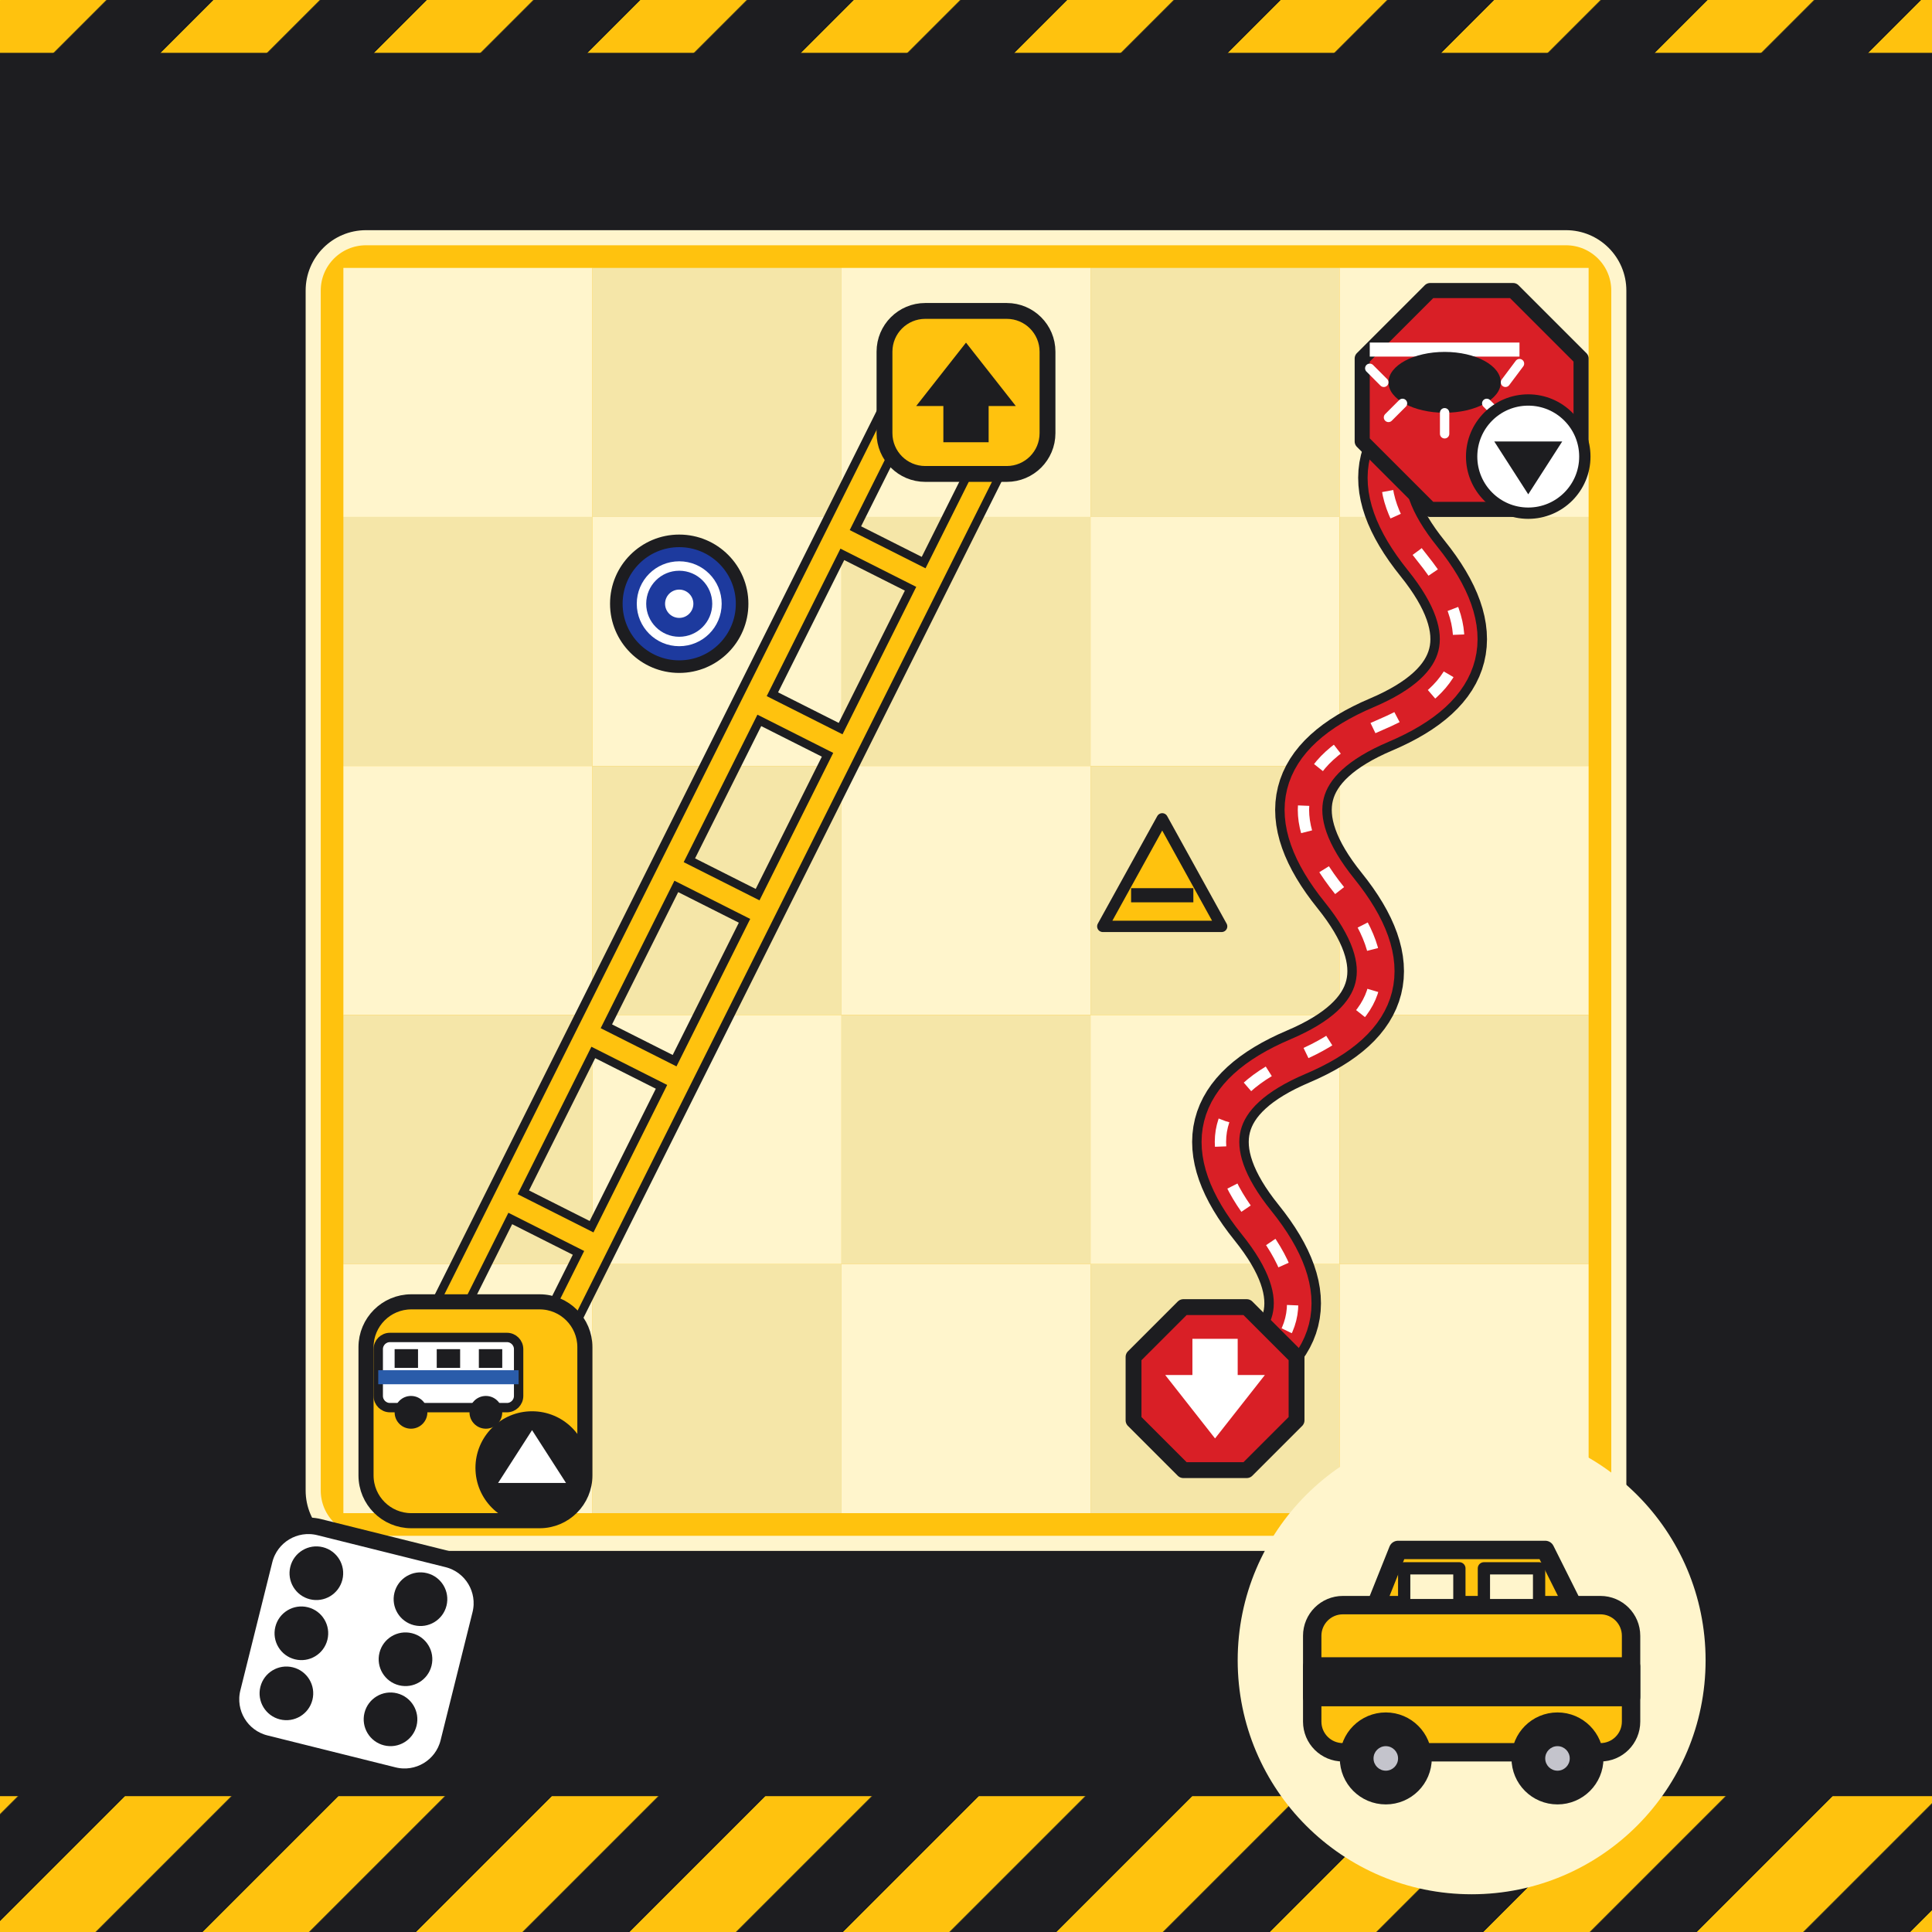
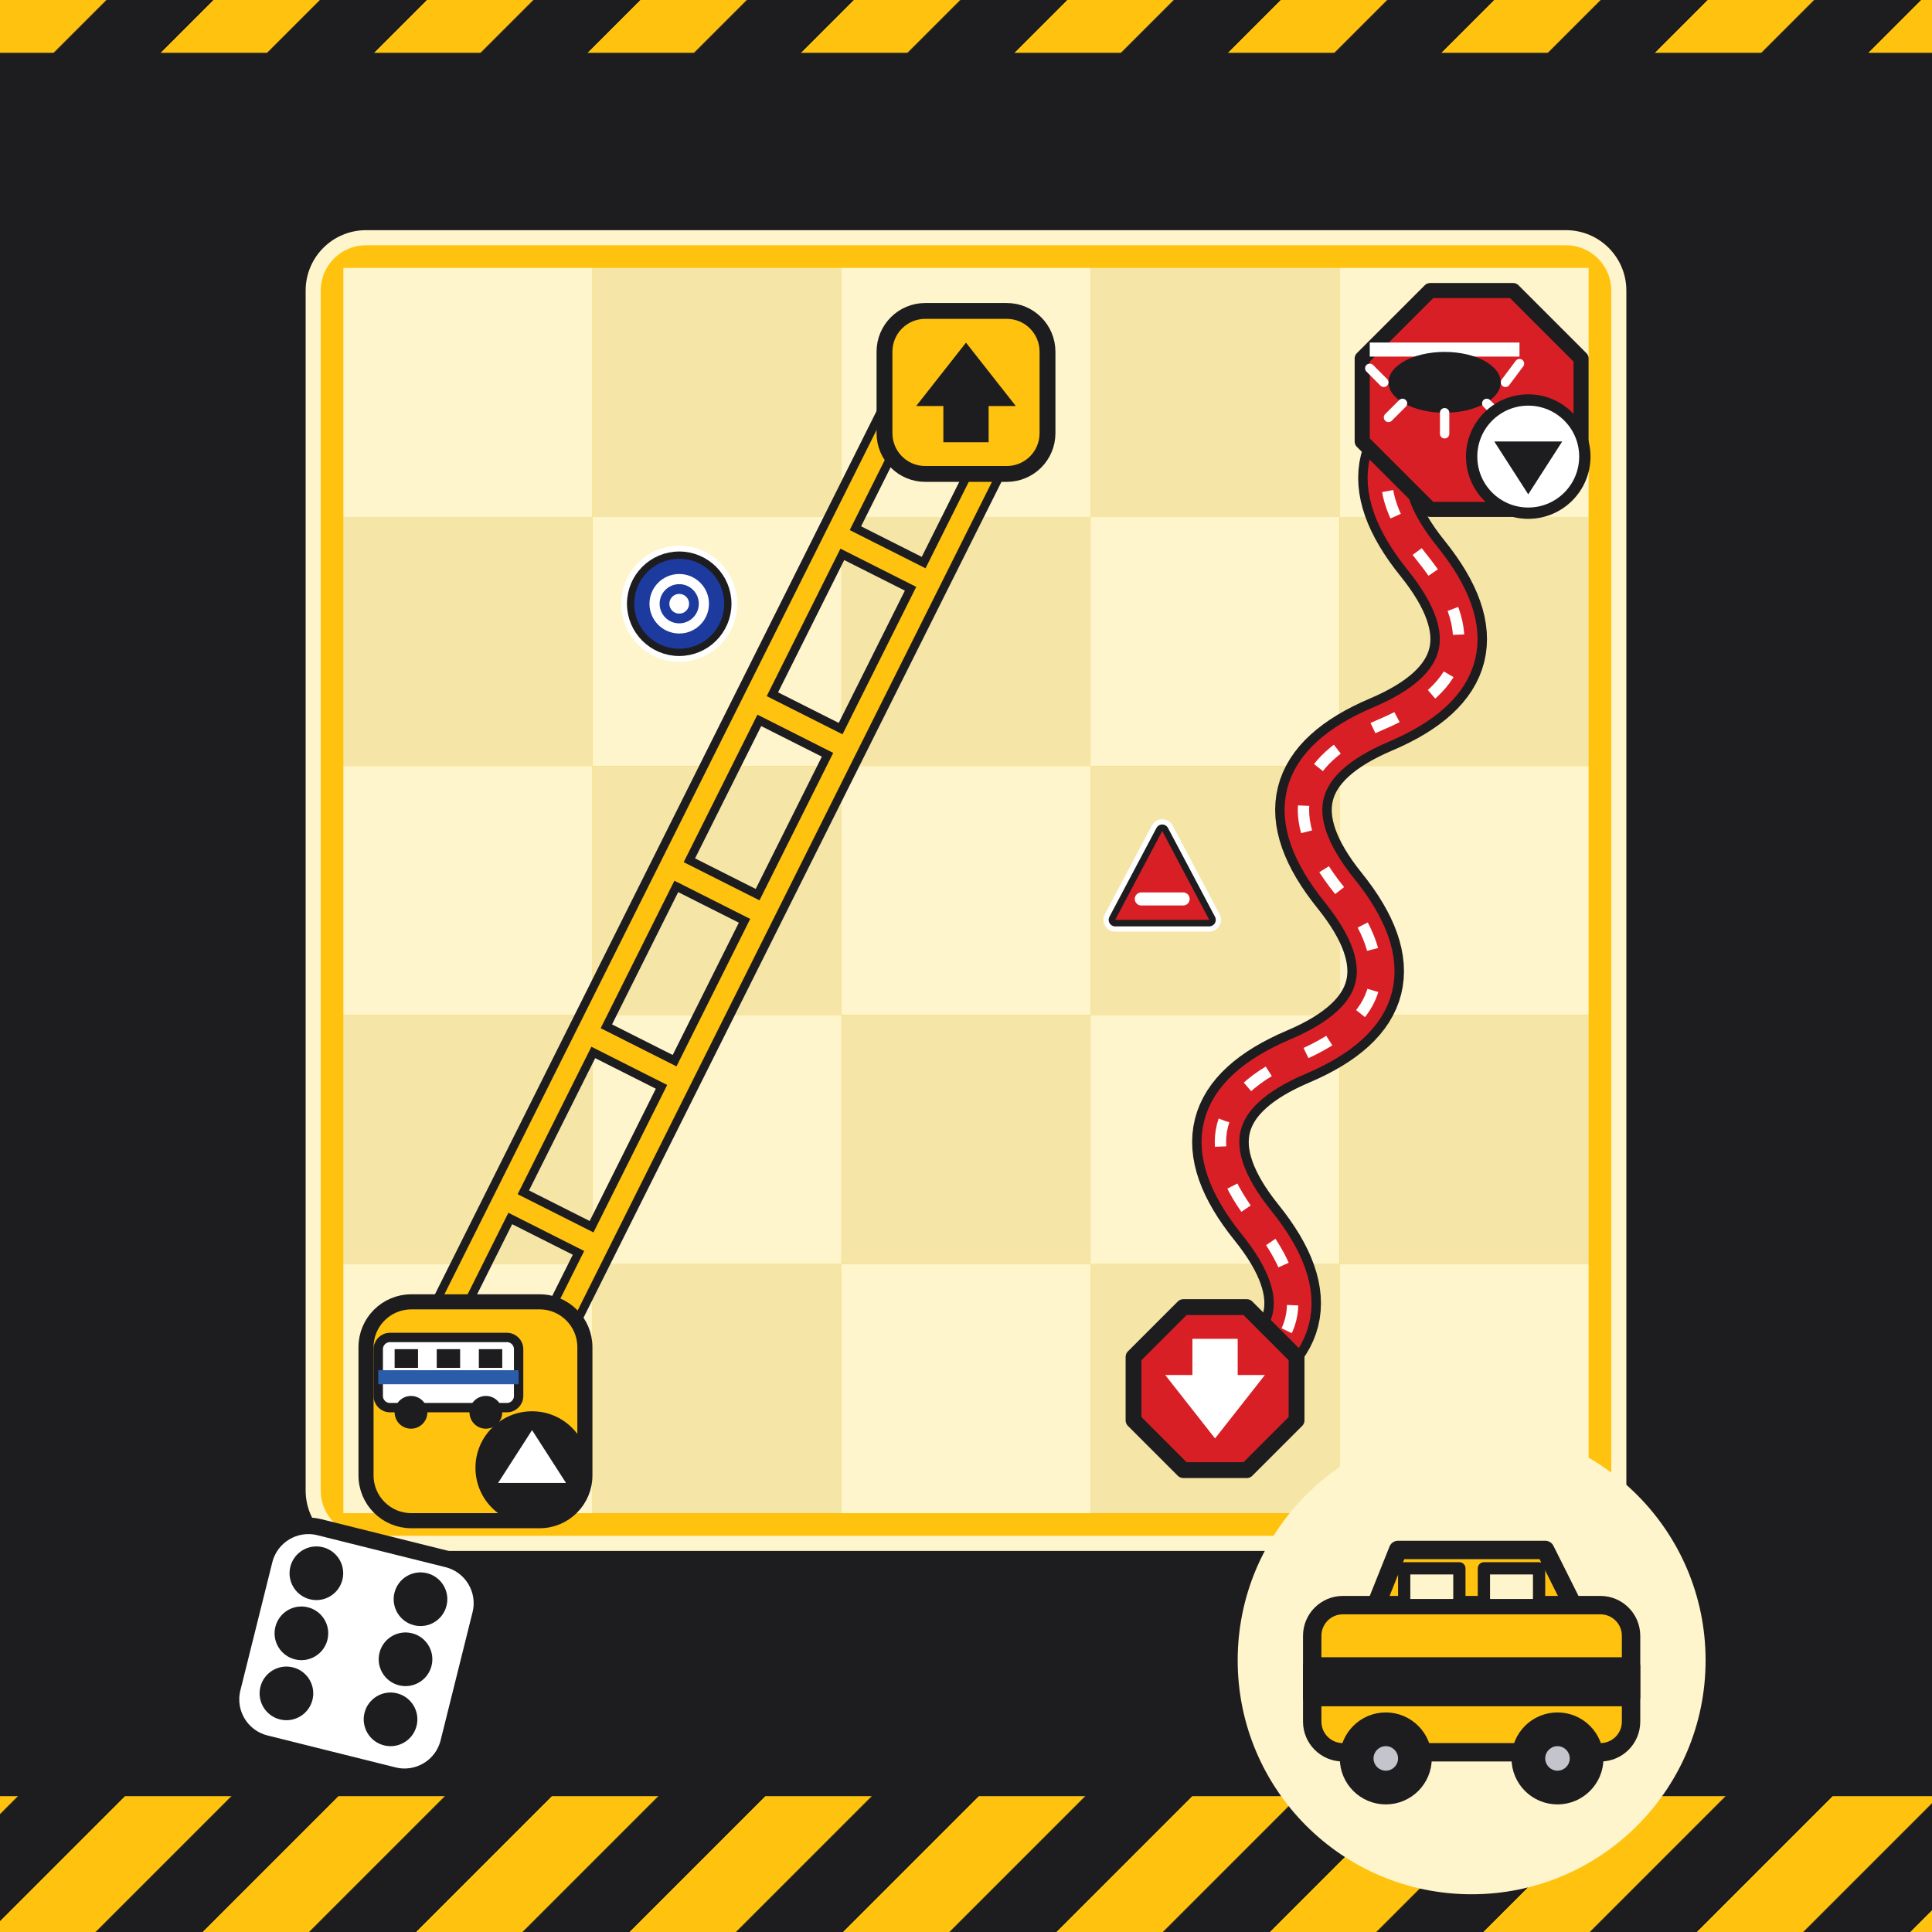
<svg xmlns="http://www.w3.org/2000/svg" width="512" height="512" viewBox="0 0 512 512">
  <defs>
    <symbol id="badge-brt" viewBox="0 0 64 64">
      <rect width="58" height="58" x="3" y="3" fill="#ffc20e" stroke="#1d1d20" stroke-width="4" rx="12" />
      <g transform="matrix(.62 0 0 .62 5 5)">
        <rect width="60" height="30" x="2" y="12" fill="#fff" stroke="#1d1d20" stroke-width="4" rx="5" />
        <path fill="#2a5caa" d="M2 26h60v6H2z" />
-         <path fill="#1d1d20" d="M9 17h10v8H9zm18 0h10v8H27zm18 0h10v8H45z" />
+         <path fill="#1d1d20" d="M9 17h10v8H9zM27 17h10v8H27zM45 17h10v8H45z" />
        <circle cx="16" cy="44" r="7" fill="#1d1d20" />
        <circle cx="48" cy="44" r="7" fill="#1d1d20" />
      </g>
      <circle cx="47" cy="47" r="15" fill="#1d1d20" />
      <path fill="#fff" d="m47 37 9 14H38z" />
    </symbol>
    <symbol id="badge-pothole" viewBox="0 0 64 64">
      <path fill="#d91f26" stroke="#1d1d20" stroke-linejoin="round" stroke-width="4" d="M21 3h22l18 18v22L43 61H21L3 43V21z" />
      <g transform="matrix(.62 0 0 .62 5 5)">
        <path stroke="#fff" stroke-width="6" d="M0 22h64" />
        <ellipse cx="32" cy="36" fill="#1d1d20" rx="24" ry="13" />
        <path fill="none" stroke="#fff" stroke-linecap="round" stroke-width="4" d="m6 36-6-6m58 6 6-8M32 49v9M14 45l-6 6m42-6 6 6" />
      </g>
      <circle cx="47" cy="47" r="15" fill="#fff" stroke="#1d1d20" stroke-width="3" />
      <path fill="#1d1d20" d="m47 57-9-14h18z" />
    </symbol>
    <symbol id="end-up" viewBox="0 0 40 40">
      <rect width="36" height="36" x="2" y="2" fill="#ffc20e" stroke="#1d1d20" stroke-width="3.5" rx="9" />
      <path fill="#1d1d20" d="m20 9 11 14H9z" />
      <path fill="#1d1d20" d="M15 22h10v9H15z" />
    </symbol>
    <symbol id="end-down" viewBox="0 0 40 40">
      <path fill="#d91f26" stroke="#1d1d20" stroke-linejoin="round" stroke-width="3.5" d="M13 2h14l11 11v14L27 38H13L2 27V13z" />
      <path fill="#fff" d="M20 31 9 17h22z" />
      <path fill="#fff" d="M15 9h10v9H15z" />
    </symbol>
    <symbol id="lm-danfo" viewBox="0 0 64 64">
      <g stroke="#1d1d20" stroke-linecap="round" stroke-linejoin="round" stroke-width="3">
        <path fill="#ffc20e" d="m16 24 4-10h24l5 10z" />
        <rect width="52" height="24" x="6" y="23" fill="#ffc20e" rx="5" />
        <path fill="#1d1d20" d="M6 33h52v5H6z" />
-         <path fill="#fff5cc" stroke-width="2" d="M21 17h9v6h-9zm13 0h9v6h-9z" />
+         <path fill="#fff5cc" stroke-width="2" d="M21 17h9v6h-9zM34 17h9v6h-9z" />
        <circle cx="18" cy="48" r="6" fill="#1d1d20" />
        <circle cx="46" cy="48" r="6" fill="#1d1d20" />
        <circle cx="18" cy="48" r="2" fill="#c4c4cc" stroke="none" />
        <circle cx="46" cy="48" r="2" fill="#c4c4cc" stroke="none" />
      </g>
    </symbol>
    <pattern id="hz" width="40" height="40" patternTransform="rotate(45)" patternUnits="userSpaceOnUse">
      <path fill="#ffc20e" d="M0 0h20v40H0z" />
      <path fill="#1d1d20" d="M20 0h20v40H20z" />
    </pattern>
  </defs>
  <path fill="#1d1d20" d="M0 0h512v512H0z" />
  <path fill="url(#hz)" d="M0 476h512v36H0z" />
  <path fill="url(#hz)" d="M0 0h512v14H0z" />
  <rect width="346" height="346" x="83" y="63" fill="#ffc20e" stroke="#fff5cc" stroke-width="4" rx="14" />
  <path fill="#fff5cc" d="M91 71h66v66H91z" />
  <path fill="#f5e6a8" d="M157 71h66v66h-66z" />
  <path fill="#fff5cc" d="M223 71h66v66h-66z" />
  <path fill="#f5e6a8" d="M289 71h66v66h-66z" />
  <path fill="#fff5cc" d="M355 71h66v66h-66z" />
  <path fill="#f5e6a8" d="M91 137h66v66H91z" />
  <path fill="#fff5cc" d="M157 137h66v66h-66z" />
  <path fill="#f5e6a8" d="M223 137h66v66h-66z" />
  <path fill="#fff5cc" d="M289 137h66v66h-66z" />
  <path fill="#f5e6a8" d="M355 137h66v66h-66z" />
  <path fill="#fff5cc" d="M91 203h66v66H91z" />
  <path fill="#f5e6a8" d="M157 203h66v66h-66z" />
  <path fill="#fff5cc" d="M223 203h66v66h-66z" />
  <path fill="#f5e6a8" d="M289 203h66v66h-66z" />
  <path fill="#fff5cc" d="M355 203h66v66h-66z" />
  <path fill="#f5e6a8" d="M91 269h66v66H91z" />
  <path fill="#fff5cc" d="M157 269h66v66h-66z" />
  <path fill="#f5e6a8" d="M223 269h66v66h-66z" />
  <path fill="#fff5cc" d="M289 269h66v66h-66z" />
  <path fill="#f5e6a8" d="M355 269h66v66h-66z" />
  <path fill="#fff5cc" d="M91 335h66v66H91z" />
  <path fill="#f5e6a8" d="M157 335h66v66h-66z" />
  <path fill="#fff5cc" d="M223 335h66v66h-66z" />
  <path fill="#f5e6a8" d="M289 335h66v66h-66z" />
  <path fill="#fff5cc" d="M355 335h66v66h-66z" />
  <path fill="none" stroke="#1d1d20" stroke-linecap="round" stroke-width="10" d="m136.5 374.3 132-264m-157 251.4 132-264m-107 276.6-25-12.6m47-31.4-25-12.6m47-31.4-25-12.6m47-31.4-25-12.6m47-31.4-25-12.6m47-31.4-25-12.6m47-31.4-25-12.6" />
  <path fill="none" stroke="#ffc20e" stroke-linecap="round" stroke-width="5.5" d="m136.5 374.3 132-264m-157 251.4 132-264m-107 276.6-25-12.6m47-31.4-25-12.6m47-31.4-25-12.6m47-31.4-25-12.6m47-31.4-25-12.6m47-31.4-25-12.6m47-31.4-25-12.6" />
  <path fill="none" stroke="#1d1d20" stroke-linecap="round" stroke-width="15" d="M388 104q-34.6 14.7-11 44t-11 44-11 44-11 44-11 44-11 44" />
  <path fill="none" stroke="#d91f26" stroke-linecap="round" stroke-width="10" d="M388 104q-34.6 14.7-11 44t-11 44-11 44-11 44-11 44-11 44" />
  <path fill="none" stroke="#fff" stroke-dasharray="7 11" stroke-width="3" d="M388 104q-34.6 14.7-11 44t-11 44-11 44-11 44-11 44-11 44" />
  <use width="48" height="48" x="298" y="344" href="#end-down" />
  <use width="48" height="48" x="232" y="80" href="#end-up" />
  <use width="64" height="64" x="94" y="342" href="#badge-brt" />
  <use width="64" height="64" x="358" y="74" href="#badge-pothole" />
-   <defs>
-     <symbol id="pw1" viewBox="0 0 48 48">
-       <circle cx="24" cy="24" r="20" fill="#1d3a9e" stroke="#1d1d20" stroke-width="4" />
-       <circle cx="24" cy="24" r="12" fill="none" stroke="#fff" stroke-width="3" />
-       <circle cx="24" cy="24" r="4.5" fill="#fff" />
-     </symbol>
-     <symbol id="pw2" viewBox="0 0 48 48">
-       <path fill="#ffc20e" stroke="#1d1d20" stroke-linejoin="round" stroke-width="4" d="m24 4 21 38H3z" />
-       <path stroke="#1d1d20" stroke-width="5" d="M13 31h22" />
-     </symbol>
-   </defs>
-   <use width="40" height="40" x="160" y="140" href="#pw1" />
-   <use width="36" height="36" x="290" y="214" href="#pw2" />
+   <g transform="translate(161.54 141.54)scale(.76923)">
+     <circle cx="24" cy="24" r="15.5" fill="#fff" stroke="#fff" stroke-linejoin="round" stroke-width="9" />
+     <circle cx="24" cy="24" r="15.5" fill="#1d1d20" stroke="#1d1d20" stroke-linejoin="round" stroke-width="5" />
+     <circle cx="24" cy="24" r="15.5" fill="#1d3a9e" />
+     <circle cx="24" cy="24" r="8.5" fill="none" stroke="#fff" stroke-width="3.5" />
+     <circle cx="24" cy="24" r="3.4" fill="#fff" />
+   </g>
+   <path fill="#fff" stroke="#fff" stroke-linejoin="round" stroke-width="6.231" d="m308 220.23 12.46 23.54h-24.92z" />
+   <path fill="#1d1d20" stroke="#1d1d20" stroke-linejoin="round" stroke-width="3.462" d="m308 220.23 12.46 23.54h-24.92z" />
+   <path fill="#d91f26" d="m308 220.23 12.46 23.54h-24.92z" />
+   <path stroke="#fff" stroke-linecap="round" stroke-width="3.462" d="M302.46 238.23h11.08" />
  <circle cx="390" cy="440" r="62" fill="#fff5cc" />
  <use width="104" height="104" x="338" y="388" href="#lm-danfo" />
-   <g transform="rotate(14 -1584.2 481.8)scale(1.09375)">
+   <g transform="rotate(14 -1584.23 481.83)scale(1.09375)">
    <rect width="54" height="52" x="6" y="9" fill="#1d1d20" rx="11" />
    <rect width="54" height="54" x="4" y="3" fill="#fff" stroke="#1d1d20" stroke-width="4" rx="11" />
    <circle cx="17" cy="14" r="6.5" fill="#1d1d20" />
    <circle cx="17" cy="29" r="6.5" fill="#1d1d20" />
    <circle cx="17" cy="44" r="6.5" fill="#1d1d20" />
    <circle cx="43" cy="14" r="6.5" fill="#1d1d20" />
    <circle cx="43" cy="29" r="6.5" fill="#1d1d20" />
    <circle cx="43" cy="44" r="6.5" fill="#1d1d20" />
  </g>
</svg>
